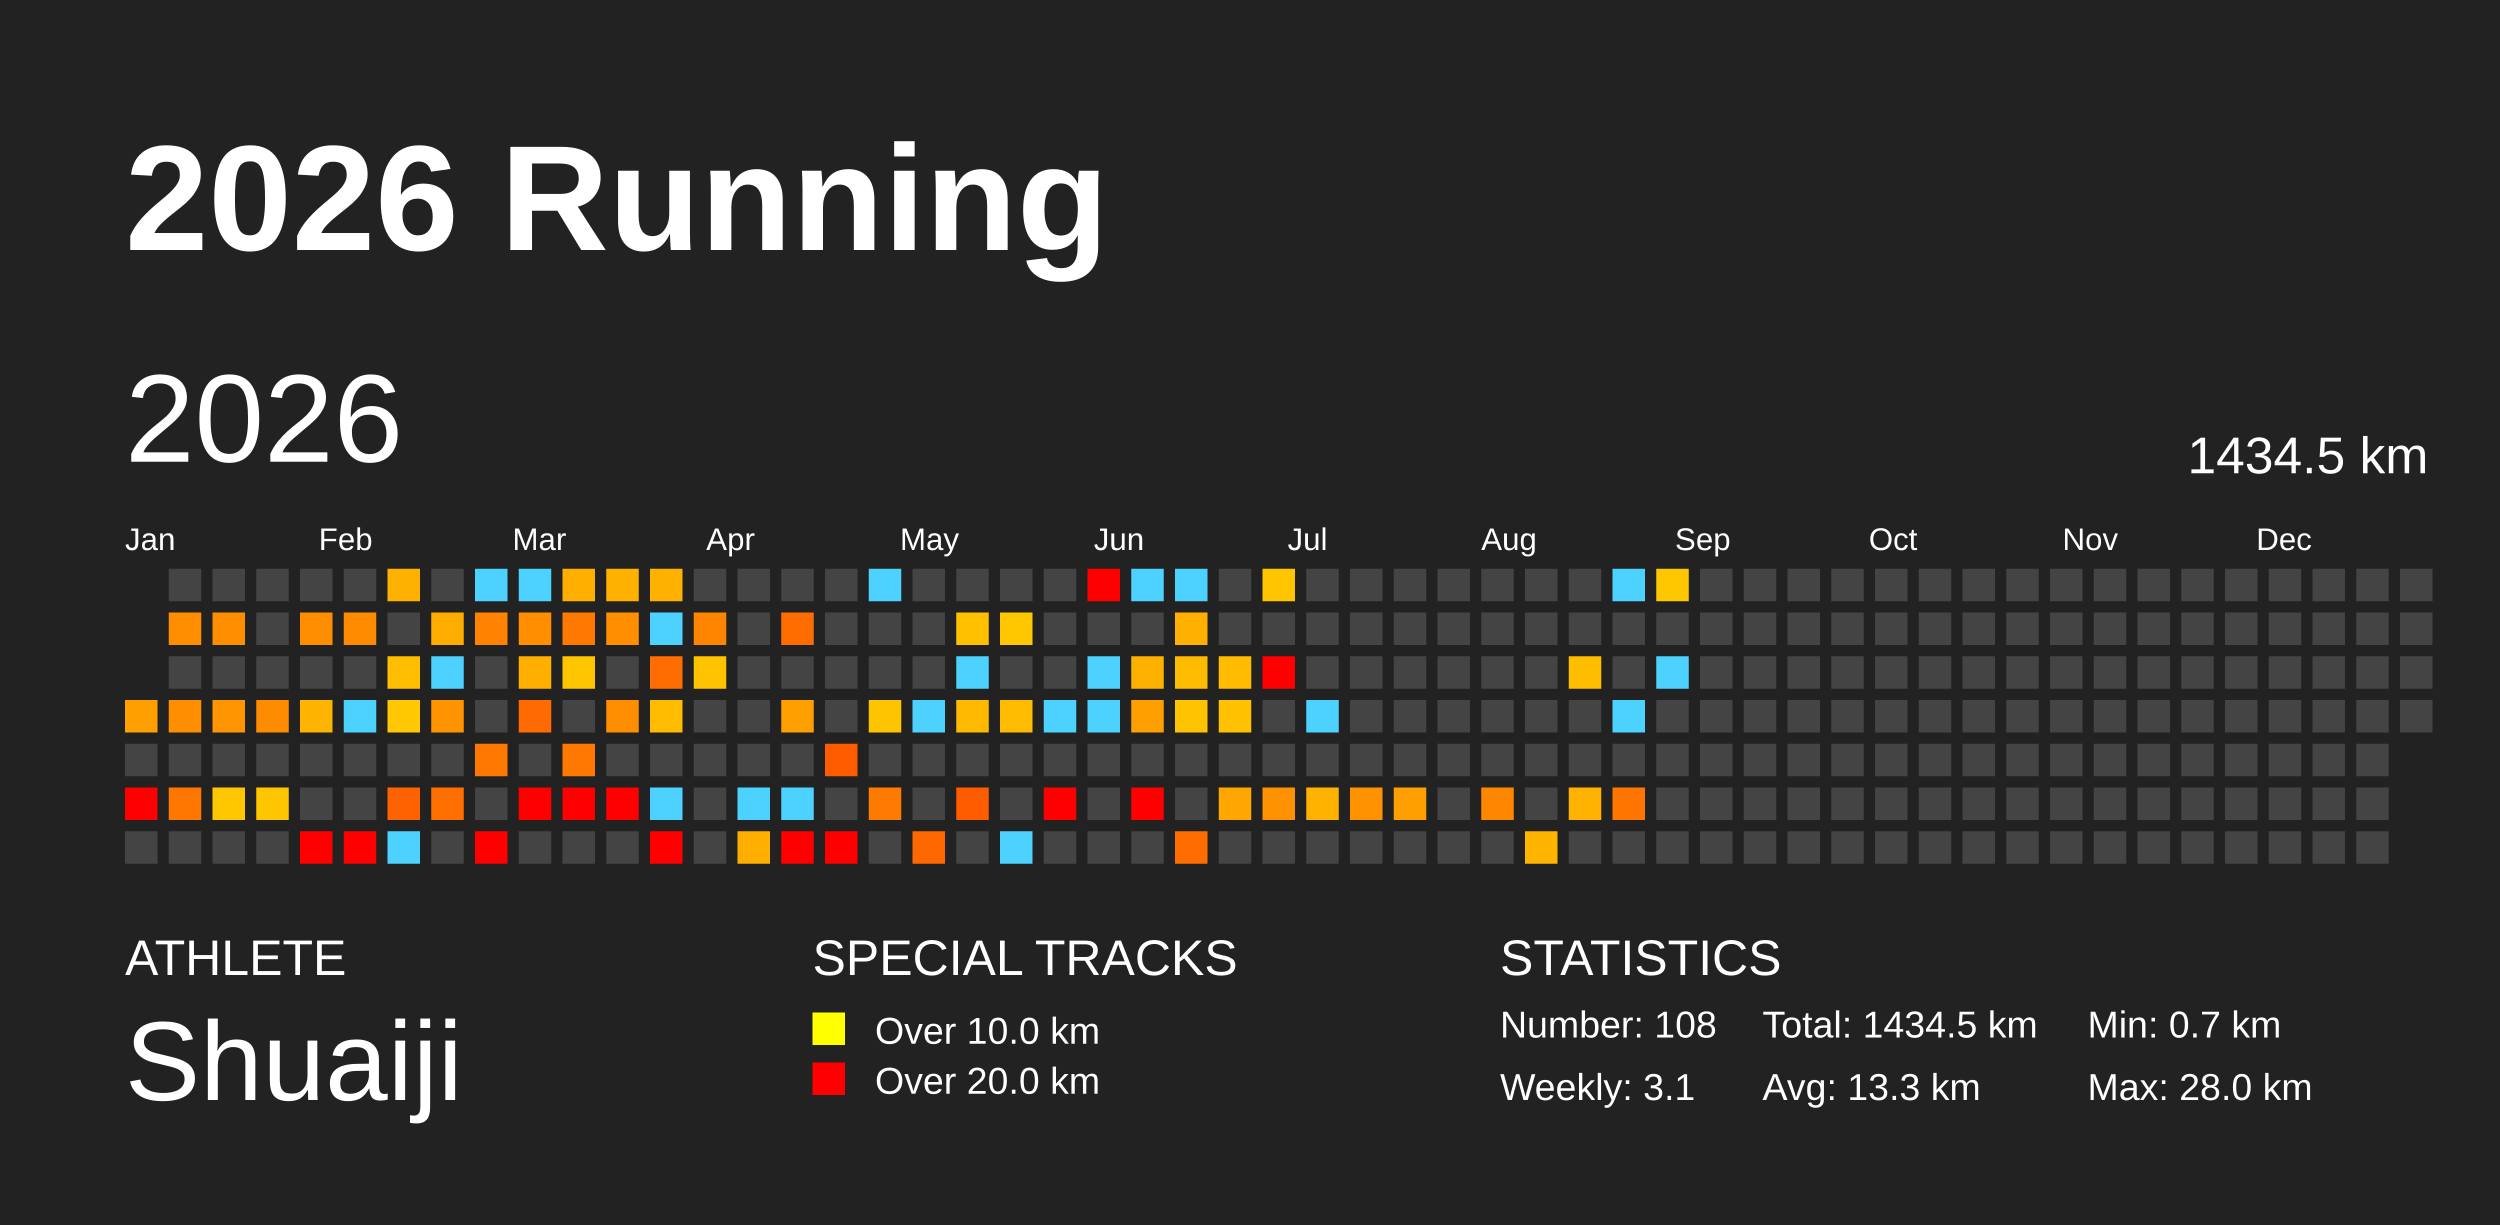
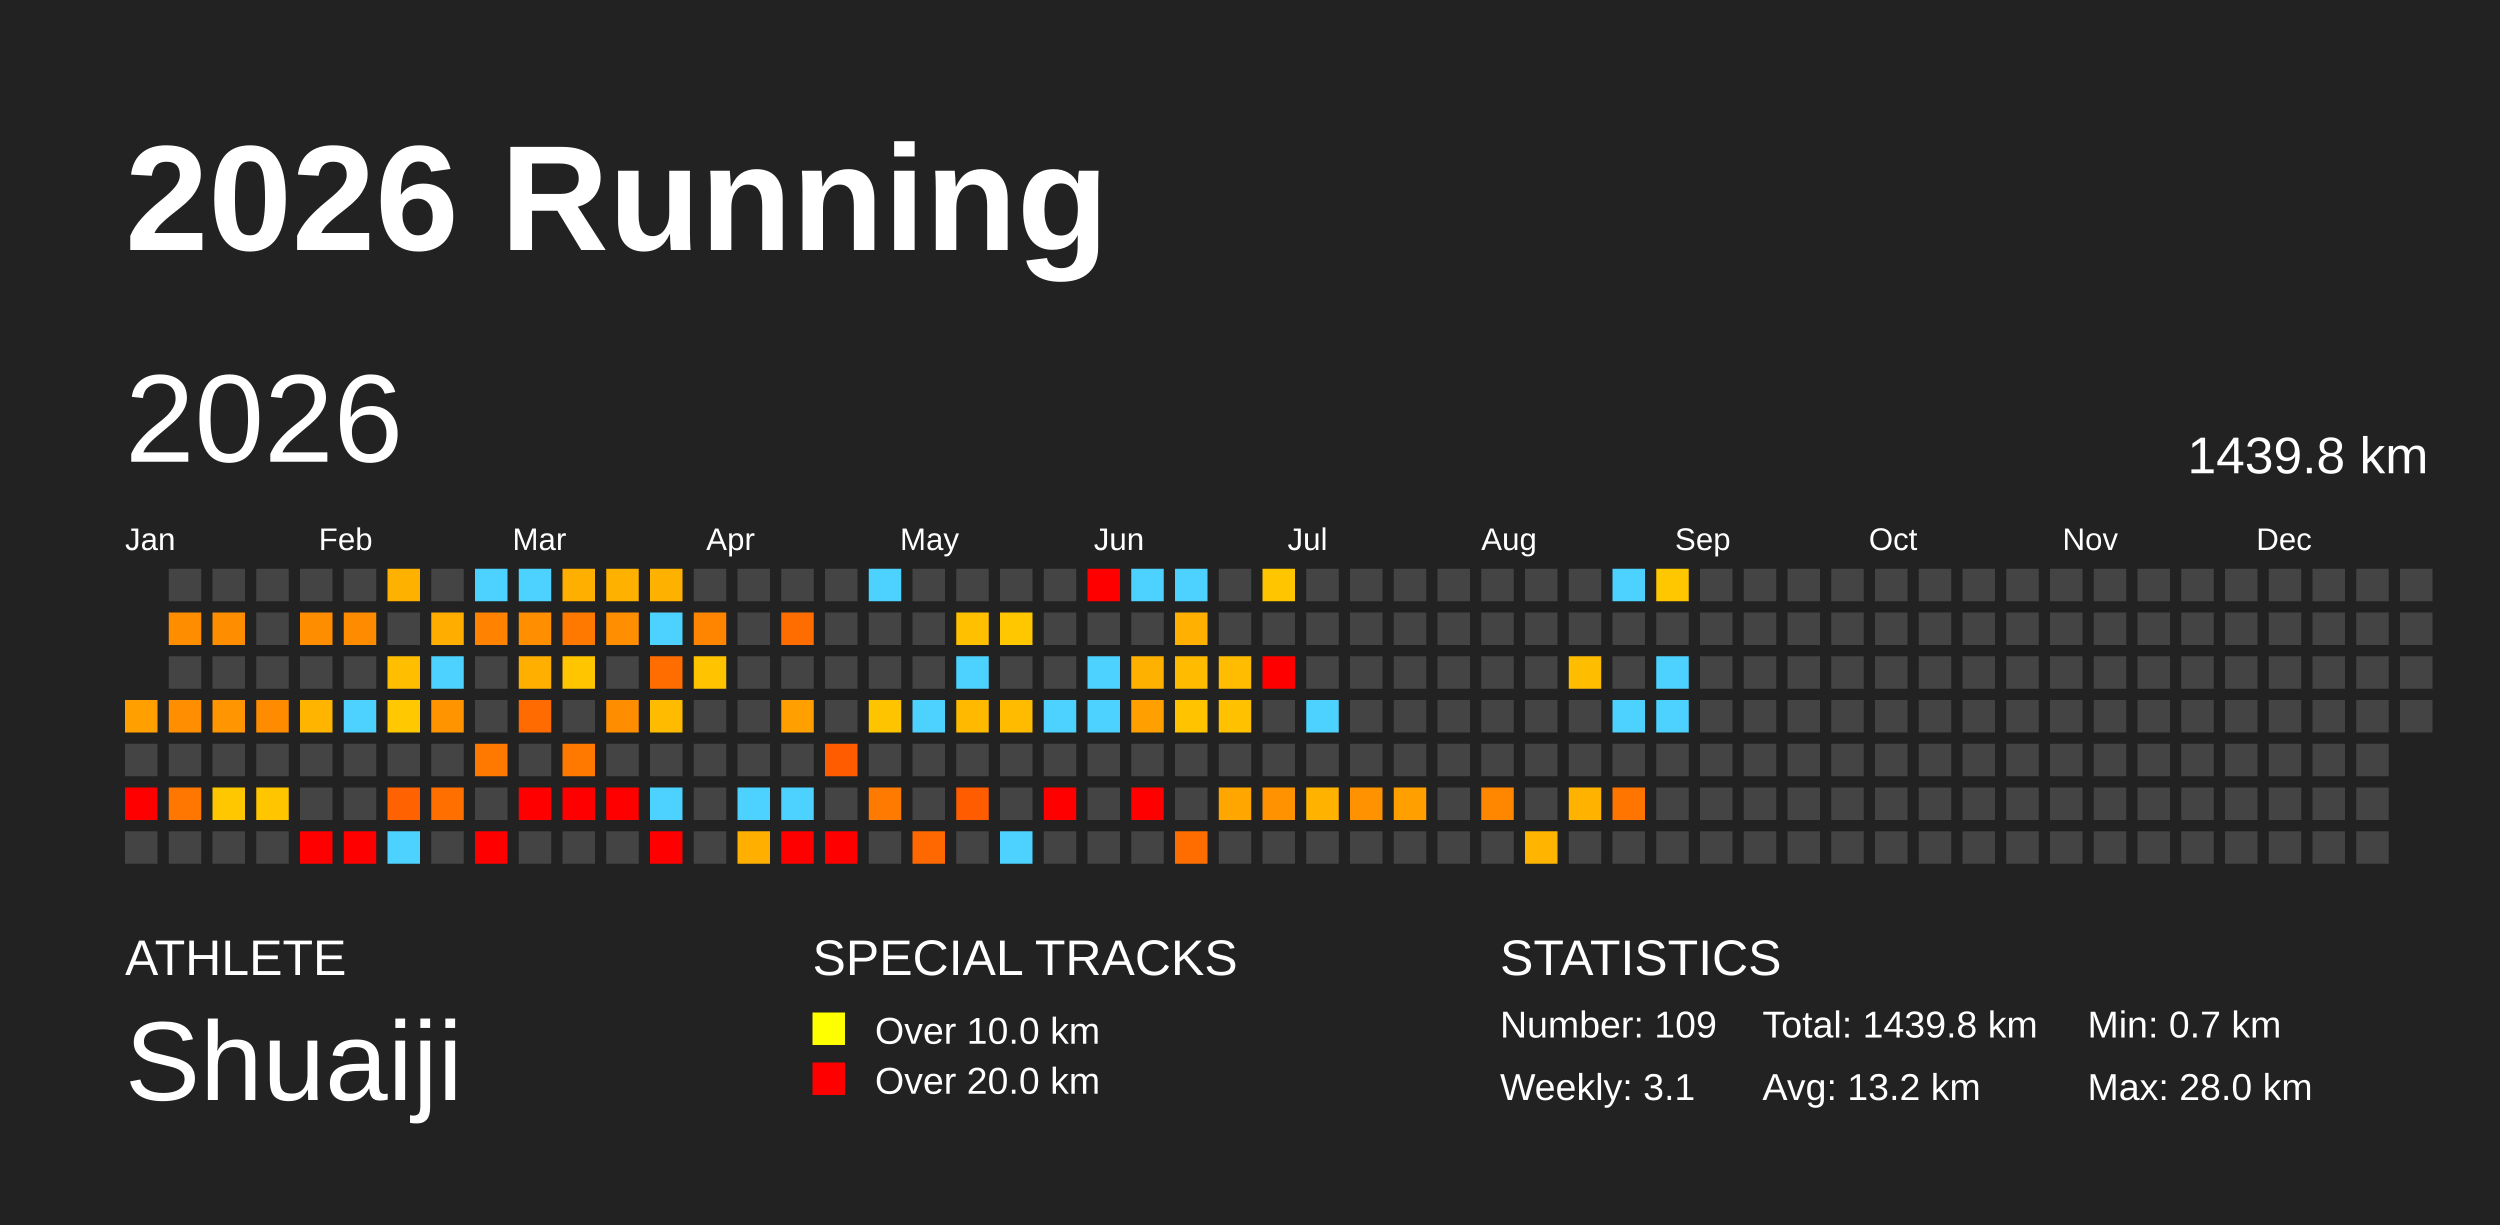
<svg xmlns="http://www.w3.org/2000/svg" baseProfile="full" height="98mm" version="1.1" viewBox="0,0,200,98" width="200mm">
  <defs />
  <rect fill="#222222" height="98" width="200" x="0" y="0" />
  <text fill="#FFFFFF" style="font-size:12px; font-family:Arial; font-weight:bold;" x="10" y="20">2026 Running</text>
  <text fill="#FFFFFF" style="font-size:4px; font-family:Arial" x="10" y="78">ATHLETE</text>
  <text fill="#FFFFFF" style="font-size:9px; font-family:Arial" x="10" y="88">Shuaiji</text>
  <text fill="#FFFFFF" style="font-size:4px; font-family:Arial" x="65" y="78">SPECIAL TRACKS</text>
  <rect fill="yellow" height="2.6" width="2.6" x="65" y="81" />
  <text fill="#FFFFFF" style="font-size:3px; font-family:Arial" x="70" y="83.5">Over 10.0 km</text>
  <rect fill="red" height="2.6" width="2.6" x="65" y="85" />
  <text fill="#FFFFFF" style="font-size:3px; font-family:Arial" x="70" y="87.5">Over 20.0 km</text>
  <text fill="#FFFFFF" style="font-size:4px; font-family:Arial" x="120" y="78">STATISTICS</text>
-   <text fill="#FFFFFF" style="font-size:3px; font-family:Arial" x="120" y="83">Number: 108</text>
+   <text fill="#FFFFFF" style="font-size:3px; font-family:Arial" x="120" y="83">Number: 109</text>
  <text fill="#FFFFFF" style="font-size:3px; font-family:Arial" x="120" y="88">Weekly: 3.1</text>
-   <text fill="#FFFFFF" style="font-size:3px; font-family:Arial" x="141" y="83">Total: 1434.5 km</text>
-   <text fill="#FFFFFF" style="font-size:3px; font-family:Arial" x="141" y="88">Avg: 13.3 km</text>
+   <text fill="#FFFFFF" style="font-size:3px; font-family:Arial" x="141" y="83">Total: 1439.8 km</text>
+   <text fill="#FFFFFF" style="font-size:3px; font-family:Arial" x="141" y="88">Avg: 13.2 km</text>
  <text fill="#FFFFFF" style="font-size:3px; font-family:Arial" x="167" y="83">Min: 0.7 km</text>
  <text fill="#FFFFFF" style="font-size:3px; font-family:Arial" x="167" y="88">Max: 28.0 km</text>
  <text dominant-baseline="hanging" fill="#FFFFFF" style="font-size:10.0px; font-family:Arial;" x="10" y="30">2026</text>
-   <text dominant-baseline="hanging" fill="#FFFFFF" style="font-size:4.125px; font-family:Arial;" x="175" y="35">1434.5 km</text>
+   <text dominant-baseline="hanging" fill="#FFFFFF" style="font-size:4.125px; font-family:Arial;" x="175" y="35">1439.8 km</text>
  <text fill="#FFFFFF" style="font-size:2.5px; font-family:Arial" x="10.0" y="44">Jan</text>
  <text fill="#FFFFFF" style="font-size:2.5px; font-family:Arial" x="25.5" y="44">Feb</text>
  <text fill="#FFFFFF" style="font-size:2.5px; font-family:Arial" x="41.0" y="44">Mar</text>
  <text fill="#FFFFFF" style="font-size:2.5px; font-family:Arial" x="56.5" y="44">Apr</text>
  <text fill="#FFFFFF" style="font-size:2.5px; font-family:Arial" x="72.0" y="44">May</text>
  <text fill="#FFFFFF" style="font-size:2.5px; font-family:Arial" x="87.5" y="44">Jun</text>
  <text fill="#FFFFFF" style="font-size:2.5px; font-family:Arial" x="103.0" y="44">Jul</text>
  <text fill="#FFFFFF" style="font-size:2.5px; font-family:Arial" x="118.5" y="44">Aug</text>
  <text fill="#FFFFFF" style="font-size:2.5px; font-family:Arial" x="134.0" y="44">Sep</text>
  <text fill="#FFFFFF" style="font-size:2.5px; font-family:Arial" x="149.5" y="44">Oct</text>
  <text fill="#FFFFFF" style="font-size:2.5px; font-family:Arial" x="165.0" y="44">Nov</text>
  <text fill="#FFFFFF" style="font-size:2.5px; font-family:Arial" x="180.5" y="44">Dec</text>
  <rect fill="#ffa000" height="2.6" width="2.6" x="10.0" y="56.0" />
  <rect fill="#444444" height="2.6" width="2.6" x="10.0" y="59.5" />
  <rect fill="red" height="2.6" width="2.6" x="10.0" y="63.0" />
  <rect fill="#444444" height="2.6" width="2.6" x="10.0" y="66.5" />
  <rect fill="#444444" height="2.6" width="2.6" x="13.5" y="45.5" />
  <rect fill="#ff8d00" height="2.6" width="2.6" x="13.5" y="49.0" />
  <rect fill="#444444" height="2.6" width="2.6" x="13.5" y="52.5" />
  <rect fill="#ff8e00" height="2.6" width="2.6" x="13.5" y="56.0" />
  <rect fill="#444444" height="2.6" width="2.6" x="13.5" y="59.5" />
  <rect fill="#ff7600" height="2.6" width="2.6" x="13.5" y="63.0" />
  <rect fill="#444444" height="2.6" width="2.6" x="13.5" y="66.5" />
  <rect fill="#444444" height="2.6" width="2.6" x="17.0" y="45.5" />
  <rect fill="#ff8d00" height="2.6" width="2.6" x="17.0" y="49.0" />
  <rect fill="#444444" height="2.6" width="2.6" x="17.0" y="52.5" />
  <rect fill="#ff9500" height="2.6" width="2.6" x="17.0" y="56.0" />
  <rect fill="#444444" height="2.6" width="2.6" x="17.0" y="59.5" />
  <rect fill="#ffc700" height="2.6" width="2.6" x="17.0" y="63.0" />
  <rect fill="#444444" height="2.6" width="2.6" x="17.0" y="66.5" />
  <rect fill="#444444" height="2.6" width="2.6" x="20.5" y="45.5" />
  <rect fill="#444444" height="2.6" width="2.6" x="20.5" y="49.0" />
  <rect fill="#444444" height="2.6" width="2.6" x="20.5" y="52.5" />
  <rect fill="#ff8c00" height="2.6" width="2.6" x="20.5" y="56.0" />
  <rect fill="#444444" height="2.6" width="2.6" x="20.5" y="59.5" />
  <rect fill="#ffc600" height="2.6" width="2.6" x="20.5" y="63.0" />
  <rect fill="#444444" height="2.6" width="2.6" x="20.5" y="66.5" />
  <rect fill="#444444" height="2.6" width="2.6" x="24.0" y="45.5" />
  <rect fill="#ff8d00" height="2.6" width="2.6" x="24.0" y="49.0" />
  <rect fill="#444444" height="2.6" width="2.6" x="24.0" y="52.5" />
  <rect fill="#ffb400" height="2.6" width="2.6" x="24.0" y="56.0" />
  <rect fill="#444444" height="2.6" width="2.6" x="24.0" y="59.5" />
  <rect fill="#444444" height="2.6" width="2.6" x="24.0" y="63.0" />
  <rect fill="red" height="2.6" width="2.6" x="24.0" y="66.5" />
  <rect fill="#444444" height="2.6" width="2.6" x="27.5" y="45.5" />
  <rect fill="#ff8c00" height="2.6" width="2.6" x="27.5" y="49.0" />
  <rect fill="#444444" height="2.6" width="2.6" x="27.5" y="52.5" />
  <rect fill="#4dd2ff" height="2.6" width="2.6" x="27.5" y="56.0" />
  <rect fill="#444444" height="2.6" width="2.6" x="27.5" y="59.5" />
  <rect fill="#444444" height="2.6" width="2.6" x="27.5" y="63.0" />
  <rect fill="red" height="2.6" width="2.6" x="27.5" y="66.5" />
  <rect fill="#ffb100" height="2.6" width="2.6" x="31.0" y="45.5" />
  <rect fill="#444444" height="2.6" width="2.6" x="31.0" y="49.0" />
  <rect fill="#ffbf00" height="2.6" width="2.6" x="31.0" y="52.5" />
  <rect fill="#ffc800" height="2.6" width="2.6" x="31.0" y="56.0" />
  <rect fill="#444444" height="2.6" width="2.6" x="31.0" y="59.5" />
  <rect fill="#ff6200" height="2.6" width="2.6" x="31.0" y="63.0" />
  <rect fill="#4dd2ff" height="2.6" width="2.6" x="31.0" y="66.5" />
  <rect fill="#444444" height="2.6" width="2.6" x="34.5" y="45.5" />
  <rect fill="#ffae00" height="2.6" width="2.6" x="34.5" y="49.0" />
  <rect fill="#4dd2ff" height="2.6" width="2.6" x="34.5" y="52.5" />
  <rect fill="#ff9400" height="2.6" width="2.6" x="34.5" y="56.0" />
  <rect fill="#444444" height="2.6" width="2.6" x="34.5" y="59.5" />
  <rect fill="#ff6f00" height="2.6" width="2.6" x="34.5" y="63.0" />
  <rect fill="#444444" height="2.6" width="2.6" x="34.5" y="66.5" />
  <rect fill="#4dd2ff" height="2.6" width="2.6" x="38.0" y="45.5" />
  <rect fill="#ff8200" height="2.6" width="2.6" x="38.0" y="49.0" />
  <rect fill="#444444" height="2.6" width="2.6" x="38.0" y="52.5" />
  <rect fill="#444444" height="2.6" width="2.6" x="38.0" y="56.0" />
  <rect fill="#ff7800" height="2.6" width="2.6" x="38.0" y="59.5" />
  <rect fill="#444444" height="2.6" width="2.6" x="38.0" y="63.0" />
  <rect fill="red" height="2.6" width="2.6" x="38.0" y="66.5" />
  <rect fill="#4dd2ff" height="2.6" width="2.6" x="41.5" y="45.5" />
  <rect fill="#ff8e00" height="2.6" width="2.6" x="41.5" y="49.0" />
  <rect fill="#ffaf00" height="2.6" width="2.6" x="41.5" y="52.5" />
  <rect fill="#ff6b00" height="2.6" width="2.6" x="41.5" y="56.0" />
  <rect fill="#444444" height="2.6" width="2.6" x="41.5" y="59.5" />
  <rect fill="red" height="2.6" width="2.6" x="41.5" y="63.0" />
  <rect fill="#444444" height="2.6" width="2.6" x="41.5" y="66.5" />
  <rect fill="#ffaf00" height="2.6" width="2.6" x="45.0" y="45.5" />
  <rect fill="#ff7900" height="2.6" width="2.6" x="45.0" y="49.0" />
  <rect fill="#ffc600" height="2.6" width="2.6" x="45.0" y="52.5" />
  <rect fill="#444444" height="2.6" width="2.6" x="45.0" y="56.0" />
  <rect fill="#ff7900" height="2.6" width="2.6" x="45.0" y="59.5" />
  <rect fill="red" height="2.6" width="2.6" x="45.0" y="63.0" />
  <rect fill="#444444" height="2.6" width="2.6" x="45.0" y="66.5" />
  <rect fill="#ffb100" height="2.6" width="2.6" x="48.5" y="45.5" />
  <rect fill="#ff8f00" height="2.6" width="2.6" x="48.5" y="49.0" />
  <rect fill="#444444" height="2.6" width="2.6" x="48.5" y="52.5" />
  <rect fill="#ff8d00" height="2.6" width="2.6" x="48.5" y="56.0" />
  <rect fill="#444444" height="2.6" width="2.6" x="48.5" y="59.5" />
  <rect fill="red" height="2.6" width="2.6" x="48.5" y="63.0" />
  <rect fill="#444444" height="2.6" width="2.6" x="48.5" y="66.5" />
  <rect fill="#ffb100" height="2.6" width="2.6" x="52.0" y="45.5" />
  <rect fill="#4dd2ff" height="2.6" width="2.6" x="52.0" y="49.0" />
  <rect fill="#ff6c00" height="2.6" width="2.6" x="52.0" y="52.5" />
  <rect fill="#ffbb00" height="2.6" width="2.6" x="52.0" y="56.0" />
  <rect fill="#444444" height="2.6" width="2.6" x="52.0" y="59.5" />
  <rect fill="#4dd2ff" height="2.6" width="2.6" x="52.0" y="63.0" />
  <rect fill="red" height="2.6" width="2.6" x="52.0" y="66.5" />
  <rect fill="#444444" height="2.6" width="2.6" x="55.5" y="45.5" />
  <rect fill="#ff8400" height="2.6" width="2.6" x="55.5" y="49.0" />
  <rect fill="#ffc300" height="2.6" width="2.6" x="55.5" y="52.5" />
  <rect fill="#444444" height="2.6" width="2.6" x="55.5" y="56.0" />
  <rect fill="#444444" height="2.6" width="2.6" x="55.5" y="59.5" />
  <rect fill="#444444" height="2.6" width="2.6" x="55.5" y="63.0" />
  <rect fill="#444444" height="2.6" width="2.6" x="55.5" y="66.5" />
  <rect fill="#444444" height="2.6" width="2.6" x="59.0" y="45.5" />
  <rect fill="#444444" height="2.6" width="2.6" x="59.0" y="49.0" />
  <rect fill="#444444" height="2.6" width="2.6" x="59.0" y="52.5" />
  <rect fill="#444444" height="2.6" width="2.6" x="59.0" y="56.0" />
  <rect fill="#444444" height="2.6" width="2.6" x="59.0" y="59.5" />
  <rect fill="#4dd2ff" height="2.6" width="2.6" x="59.0" y="63.0" />
  <rect fill="#ffaf00" height="2.6" width="2.6" x="59.0" y="66.5" />
  <rect fill="#444444" height="2.6" width="2.6" x="62.5" y="45.5" />
  <rect fill="#ff6d00" height="2.6" width="2.6" x="62.5" y="49.0" />
  <rect fill="#444444" height="2.6" width="2.6" x="62.5" y="52.5" />
  <rect fill="#ff9f00" height="2.6" width="2.6" x="62.5" y="56.0" />
  <rect fill="#444444" height="2.6" width="2.6" x="62.5" y="59.5" />
  <rect fill="#4dd2ff" height="2.6" width="2.6" x="62.5" y="63.0" />
  <rect fill="red" height="2.6" width="2.6" x="62.5" y="66.5" />
  <rect fill="#444444" height="2.6" width="2.6" x="66.0" y="45.5" />
  <rect fill="#444444" height="2.6" width="2.6" x="66.0" y="49.0" />
  <rect fill="#444444" height="2.6" width="2.6" x="66.0" y="52.5" />
  <rect fill="#444444" height="2.6" width="2.6" x="66.0" y="56.0" />
  <rect fill="#ff5c00" height="2.6" width="2.6" x="66.0" y="59.5" />
  <rect fill="#444444" height="2.6" width="2.6" x="66.0" y="63.0" />
  <rect fill="red" height="2.6" width="2.6" x="66.0" y="66.5" />
  <rect fill="#4dd2ff" height="2.6" width="2.6" x="69.5" y="45.5" />
  <rect fill="#444444" height="2.6" width="2.6" x="69.5" y="49.0" />
  <rect fill="#444444" height="2.6" width="2.6" x="69.5" y="52.5" />
  <rect fill="#ffc400" height="2.6" width="2.6" x="69.5" y="56.0" />
  <rect fill="#444444" height="2.6" width="2.6" x="69.5" y="59.5" />
  <rect fill="#ff7a00" height="2.6" width="2.6" x="69.5" y="63.0" />
  <rect fill="#444444" height="2.6" width="2.6" x="69.5" y="66.5" />
  <rect fill="#444444" height="2.6" width="2.6" x="73.0" y="45.5" />
  <rect fill="#444444" height="2.6" width="2.6" x="73.0" y="49.0" />
  <rect fill="#444444" height="2.6" width="2.6" x="73.0" y="52.5" />
  <rect fill="#4dd2ff" height="2.6" width="2.6" x="73.0" y="56.0" />
  <rect fill="#444444" height="2.6" width="2.6" x="73.0" y="59.5" />
  <rect fill="#444444" height="2.6" width="2.6" x="73.0" y="63.0" />
  <rect fill="#ff6800" height="2.6" width="2.6" x="73.0" y="66.5" />
  <rect fill="#444444" height="2.6" width="2.6" x="76.5" y="45.5" />
  <rect fill="#ffc000" height="2.6" width="2.6" x="76.5" y="49.0" />
  <rect fill="#4dd2ff" height="2.6" width="2.6" x="76.5" y="52.5" />
  <rect fill="#ffba00" height="2.6" width="2.6" x="76.5" y="56.0" />
  <rect fill="#444444" height="2.6" width="2.6" x="76.5" y="59.5" />
  <rect fill="#ff5c00" height="2.6" width="2.6" x="76.5" y="63.0" />
  <rect fill="#444444" height="2.6" width="2.6" x="76.5" y="66.5" />
  <rect fill="#444444" height="2.6" width="2.6" x="80.0" y="45.5" />
  <rect fill="#ffc700" height="2.6" width="2.6" x="80.0" y="49.0" />
  <rect fill="#444444" height="2.6" width="2.6" x="80.0" y="52.5" />
  <rect fill="#ffbb00" height="2.6" width="2.6" x="80.0" y="56.0" />
  <rect fill="#444444" height="2.6" width="2.6" x="80.0" y="59.5" />
  <rect fill="#444444" height="2.6" width="2.6" x="80.0" y="63.0" />
  <rect fill="#4dd2ff" height="2.6" width="2.6" x="80.0" y="66.5" />
  <rect fill="#444444" height="2.6" width="2.6" x="83.5" y="45.5" />
  <rect fill="#444444" height="2.6" width="2.6" x="83.5" y="49.0" />
  <rect fill="#444444" height="2.6" width="2.6" x="83.5" y="52.5" />
  <rect fill="#4dd2ff" height="2.6" width="2.6" x="83.5" y="56.0" />
  <rect fill="#444444" height="2.6" width="2.6" x="83.5" y="59.5" />
  <rect fill="red" height="2.6" width="2.6" x="83.5" y="63.0" />
  <rect fill="#444444" height="2.6" width="2.6" x="83.5" y="66.5" />
  <rect fill="red" height="2.6" width="2.6" x="87.0" y="45.5" />
  <rect fill="#444444" height="2.6" width="2.6" x="87.0" y="49.0" />
  <rect fill="#4dd2ff" height="2.6" width="2.6" x="87.0" y="52.5" />
  <rect fill="#4dd2ff" height="2.6" width="2.6" x="87.0" y="56.0" />
  <rect fill="#444444" height="2.6" width="2.6" x="87.0" y="59.5" />
  <rect fill="#444444" height="2.6" width="2.6" x="87.0" y="63.0" />
  <rect fill="#444444" height="2.6" width="2.6" x="87.0" y="66.5" />
  <rect fill="#4dd2ff" height="2.6" width="2.6" x="90.5" y="45.5" />
  <rect fill="#444444" height="2.6" width="2.6" x="90.5" y="49.0" />
  <rect fill="#ffb100" height="2.6" width="2.6" x="90.5" y="52.5" />
  <rect fill="#ff9f00" height="2.6" width="2.6" x="90.5" y="56.0" />
  <rect fill="#444444" height="2.6" width="2.6" x="90.5" y="59.5" />
  <rect fill="red" height="2.6" width="2.6" x="90.5" y="63.0" />
  <rect fill="#444444" height="2.6" width="2.6" x="90.5" y="66.5" />
  <rect fill="#4dd2ff" height="2.6" width="2.6" x="94.0" y="45.5" />
  <rect fill="#ffb000" height="2.6" width="2.6" x="94.0" y="49.0" />
  <rect fill="#ffbb00" height="2.6" width="2.6" x="94.0" y="52.5" />
  <rect fill="#ffc300" height="2.6" width="2.6" x="94.0" y="56.0" />
  <rect fill="#444444" height="2.6" width="2.6" x="94.0" y="59.5" />
  <rect fill="#444444" height="2.6" width="2.6" x="94.0" y="63.0" />
  <rect fill="#ff6d00" height="2.6" width="2.6" x="94.0" y="66.5" />
  <rect fill="#444444" height="2.6" width="2.6" x="97.5" y="45.5" />
  <rect fill="#444444" height="2.6" width="2.6" x="97.5" y="49.0" />
  <rect fill="#ffbc00" height="2.6" width="2.6" x="97.5" y="52.5" />
  <rect fill="#ffc100" height="2.6" width="2.6" x="97.5" y="56.0" />
  <rect fill="#444444" height="2.6" width="2.6" x="97.5" y="59.5" />
  <rect fill="#ffa600" height="2.6" width="2.6" x="97.5" y="63.0" />
  <rect fill="#444444" height="2.6" width="2.6" x="97.5" y="66.5" />
  <rect fill="#ffc600" height="2.6" width="2.6" x="101.0" y="45.5" />
  <rect fill="#444444" height="2.6" width="2.6" x="101.0" y="49.0" />
  <rect fill="red" height="2.6" width="2.6" x="101.0" y="52.5" />
  <rect fill="#444444" height="2.6" width="2.6" x="101.0" y="56.0" />
  <rect fill="#444444" height="2.6" width="2.6" x="101.0" y="59.5" />
  <rect fill="#ff9200" height="2.6" width="2.6" x="101.0" y="63.0" />
  <rect fill="#444444" height="2.6" width="2.6" x="101.0" y="66.5" />
  <rect fill="#444444" height="2.6" width="2.6" x="104.5" y="45.5" />
  <rect fill="#444444" height="2.6" width="2.6" x="104.5" y="49.0" />
  <rect fill="#444444" height="2.6" width="2.6" x="104.5" y="52.5" />
  <rect fill="#4dd2ff" height="2.6" width="2.6" x="104.5" y="56.0" />
  <rect fill="#444444" height="2.6" width="2.6" x="104.5" y="59.5" />
  <rect fill="#ffb200" height="2.6" width="2.6" x="104.5" y="63.0" />
  <rect fill="#444444" height="2.6" width="2.6" x="104.5" y="66.5" />
  <rect fill="#444444" height="2.6" width="2.6" x="108.0" y="45.5" />
  <rect fill="#444444" height="2.6" width="2.6" x="108.0" y="49.0" />
  <rect fill="#444444" height="2.6" width="2.6" x="108.0" y="52.5" />
  <rect fill="#444444" height="2.6" width="2.6" x="108.0" y="56.0" />
  <rect fill="#444444" height="2.6" width="2.6" x="108.0" y="59.5" />
  <rect fill="#ff9200" height="2.6" width="2.6" x="108.0" y="63.0" />
  <rect fill="#444444" height="2.6" width="2.6" x="108.0" y="66.5" />
  <rect fill="#444444" height="2.6" width="2.6" x="111.5" y="45.5" />
  <rect fill="#444444" height="2.6" width="2.6" x="111.5" y="49.0" />
  <rect fill="#444444" height="2.6" width="2.6" x="111.5" y="52.5" />
  <rect fill="#444444" height="2.6" width="2.6" x="111.5" y="56.0" />
  <rect fill="#444444" height="2.6" width="2.6" x="111.5" y="59.5" />
  <rect fill="#ff9f00" height="2.6" width="2.6" x="111.5" y="63.0" />
  <rect fill="#444444" height="2.6" width="2.6" x="111.5" y="66.5" />
  <rect fill="#444444" height="2.6" width="2.6" x="115.0" y="45.5" />
  <rect fill="#444444" height="2.6" width="2.6" x="115.0" y="49.0" />
  <rect fill="#444444" height="2.6" width="2.6" x="115.0" y="52.5" />
  <rect fill="#444444" height="2.6" width="2.6" x="115.0" y="56.0" />
  <rect fill="#444444" height="2.6" width="2.6" x="115.0" y="59.5" />
  <rect fill="#444444" height="2.6" width="2.6" x="115.0" y="63.0" />
  <rect fill="#444444" height="2.6" width="2.6" x="115.0" y="66.5" />
  <rect fill="#444444" height="2.6" width="2.6" x="118.5" y="45.5" />
  <rect fill="#444444" height="2.6" width="2.6" x="118.5" y="49.0" />
  <rect fill="#444444" height="2.6" width="2.6" x="118.5" y="52.5" />
  <rect fill="#444444" height="2.6" width="2.6" x="118.5" y="56.0" />
  <rect fill="#444444" height="2.6" width="2.6" x="118.5" y="59.5" />
  <rect fill="#ff8700" height="2.6" width="2.6" x="118.5" y="63.0" />
  <rect fill="#444444" height="2.6" width="2.6" x="118.5" y="66.5" />
  <rect fill="#444444" height="2.6" width="2.6" x="122.0" y="45.5" />
  <rect fill="#444444" height="2.6" width="2.6" x="122.0" y="49.0" />
  <rect fill="#444444" height="2.6" width="2.6" x="122.0" y="52.5" />
  <rect fill="#444444" height="2.6" width="2.6" x="122.0" y="56.0" />
  <rect fill="#444444" height="2.6" width="2.6" x="122.0" y="59.5" />
  <rect fill="#444444" height="2.6" width="2.6" x="122.0" y="63.0" />
  <rect fill="#ffb400" height="2.6" width="2.6" x="122.0" y="66.5" />
  <rect fill="#444444" height="2.6" width="2.6" x="125.5" y="45.5" />
  <rect fill="#444444" height="2.6" width="2.6" x="125.5" y="49.0" />
  <rect fill="#ffbd00" height="2.6" width="2.6" x="125.5" y="52.5" />
  <rect fill="#444444" height="2.6" width="2.6" x="125.5" y="56.0" />
  <rect fill="#444444" height="2.6" width="2.6" x="125.5" y="59.5" />
  <rect fill="#ffb200" height="2.6" width="2.6" x="125.5" y="63.0" />
  <rect fill="#444444" height="2.6" width="2.6" x="125.5" y="66.5" />
  <rect fill="#4dd2ff" height="2.6" width="2.6" x="129.0" y="45.5" />
  <rect fill="#444444" height="2.6" width="2.6" x="129.0" y="49.0" />
  <rect fill="#444444" height="2.6" width="2.6" x="129.0" y="52.5" />
  <rect fill="#4dd2ff" height="2.6" width="2.6" x="129.0" y="56.0" />
  <rect fill="#444444" height="2.6" width="2.6" x="129.0" y="59.5" />
  <rect fill="#ff7500" height="2.6" width="2.6" x="129.0" y="63.0" />
  <rect fill="#444444" height="2.6" width="2.6" x="129.0" y="66.5" />
  <rect fill="#ffc700" height="2.6" width="2.6" x="132.5" y="45.5" />
  <rect fill="#444444" height="2.6" width="2.6" x="132.5" y="49.0" />
  <rect fill="#4dd2ff" height="2.6" width="2.6" x="132.5" y="52.5" />
-   <rect fill="#444444" height="2.6" width="2.6" x="132.5" y="56.0" />
+   <rect fill="#4dd2ff" height="2.6" width="2.6" x="132.5" y="56.0" />
  <rect fill="#444444" height="2.6" width="2.6" x="132.5" y="59.5" />
  <rect fill="#444444" height="2.6" width="2.6" x="132.5" y="63.0" />
  <rect fill="#444444" height="2.6" width="2.6" x="132.5" y="66.5" />
  <rect fill="#444444" height="2.6" width="2.6" x="136.0" y="45.5" />
  <rect fill="#444444" height="2.6" width="2.6" x="136.0" y="49.0" />
  <rect fill="#444444" height="2.6" width="2.6" x="136.0" y="52.5" />
  <rect fill="#444444" height="2.6" width="2.6" x="136.0" y="56.0" />
  <rect fill="#444444" height="2.6" width="2.6" x="136.0" y="59.5" />
  <rect fill="#444444" height="2.6" width="2.6" x="136.0" y="63.0" />
  <rect fill="#444444" height="2.6" width="2.6" x="136.0" y="66.5" />
  <rect fill="#444444" height="2.6" width="2.6" x="139.5" y="45.5" />
  <rect fill="#444444" height="2.6" width="2.6" x="139.5" y="49.0" />
  <rect fill="#444444" height="2.6" width="2.6" x="139.5" y="52.5" />
  <rect fill="#444444" height="2.6" width="2.6" x="139.5" y="56.0" />
  <rect fill="#444444" height="2.6" width="2.6" x="139.5" y="59.5" />
  <rect fill="#444444" height="2.6" width="2.6" x="139.5" y="63.0" />
  <rect fill="#444444" height="2.6" width="2.6" x="139.5" y="66.5" />
  <rect fill="#444444" height="2.6" width="2.6" x="143.0" y="45.5" />
  <rect fill="#444444" height="2.6" width="2.6" x="143.0" y="49.0" />
  <rect fill="#444444" height="2.6" width="2.6" x="143.0" y="52.5" />
  <rect fill="#444444" height="2.6" width="2.6" x="143.0" y="56.0" />
  <rect fill="#444444" height="2.6" width="2.6" x="143.0" y="59.5" />
  <rect fill="#444444" height="2.6" width="2.6" x="143.0" y="63.0" />
  <rect fill="#444444" height="2.6" width="2.6" x="143.0" y="66.5" />
  <rect fill="#444444" height="2.6" width="2.6" x="146.5" y="45.5" />
  <rect fill="#444444" height="2.6" width="2.6" x="146.5" y="49.0" />
  <rect fill="#444444" height="2.6" width="2.6" x="146.5" y="52.5" />
  <rect fill="#444444" height="2.6" width="2.6" x="146.5" y="56.0" />
  <rect fill="#444444" height="2.6" width="2.6" x="146.5" y="59.5" />
  <rect fill="#444444" height="2.6" width="2.6" x="146.5" y="63.0" />
  <rect fill="#444444" height="2.6" width="2.6" x="146.5" y="66.5" />
  <rect fill="#444444" height="2.6" width="2.6" x="150.0" y="45.5" />
  <rect fill="#444444" height="2.6" width="2.6" x="150.0" y="49.0" />
  <rect fill="#444444" height="2.6" width="2.6" x="150.0" y="52.5" />
  <rect fill="#444444" height="2.6" width="2.6" x="150.0" y="56.0" />
  <rect fill="#444444" height="2.6" width="2.6" x="150.0" y="59.5" />
  <rect fill="#444444" height="2.6" width="2.6" x="150.0" y="63.0" />
  <rect fill="#444444" height="2.6" width="2.6" x="150.0" y="66.5" />
  <rect fill="#444444" height="2.6" width="2.6" x="153.5" y="45.5" />
  <rect fill="#444444" height="2.6" width="2.6" x="153.5" y="49.0" />
  <rect fill="#444444" height="2.6" width="2.6" x="153.5" y="52.5" />
  <rect fill="#444444" height="2.6" width="2.6" x="153.5" y="56.0" />
  <rect fill="#444444" height="2.6" width="2.6" x="153.5" y="59.5" />
  <rect fill="#444444" height="2.6" width="2.6" x="153.5" y="63.0" />
  <rect fill="#444444" height="2.6" width="2.6" x="153.5" y="66.5" />
  <rect fill="#444444" height="2.6" width="2.6" x="157.0" y="45.5" />
  <rect fill="#444444" height="2.6" width="2.6" x="157.0" y="49.0" />
  <rect fill="#444444" height="2.6" width="2.6" x="157.0" y="52.5" />
  <rect fill="#444444" height="2.6" width="2.6" x="157.0" y="56.0" />
  <rect fill="#444444" height="2.6" width="2.6" x="157.0" y="59.5" />
  <rect fill="#444444" height="2.6" width="2.6" x="157.0" y="63.0" />
  <rect fill="#444444" height="2.6" width="2.6" x="157.0" y="66.5" />
  <rect fill="#444444" height="2.6" width="2.6" x="160.5" y="45.5" />
  <rect fill="#444444" height="2.6" width="2.6" x="160.5" y="49.0" />
  <rect fill="#444444" height="2.6" width="2.6" x="160.5" y="52.5" />
  <rect fill="#444444" height="2.6" width="2.6" x="160.5" y="56.0" />
  <rect fill="#444444" height="2.6" width="2.6" x="160.5" y="59.5" />
  <rect fill="#444444" height="2.6" width="2.6" x="160.5" y="63.0" />
  <rect fill="#444444" height="2.6" width="2.6" x="160.5" y="66.5" />
  <rect fill="#444444" height="2.6" width="2.6" x="164.0" y="45.5" />
  <rect fill="#444444" height="2.6" width="2.6" x="164.0" y="49.0" />
  <rect fill="#444444" height="2.6" width="2.6" x="164.0" y="52.5" />
  <rect fill="#444444" height="2.6" width="2.6" x="164.0" y="56.0" />
  <rect fill="#444444" height="2.6" width="2.6" x="164.0" y="59.5" />
  <rect fill="#444444" height="2.6" width="2.6" x="164.0" y="63.0" />
  <rect fill="#444444" height="2.6" width="2.6" x="164.0" y="66.5" />
  <rect fill="#444444" height="2.6" width="2.6" x="167.5" y="45.5" />
  <rect fill="#444444" height="2.6" width="2.6" x="167.5" y="49.0" />
  <rect fill="#444444" height="2.6" width="2.6" x="167.5" y="52.5" />
  <rect fill="#444444" height="2.6" width="2.6" x="167.5" y="56.0" />
  <rect fill="#444444" height="2.6" width="2.6" x="167.5" y="59.5" />
  <rect fill="#444444" height="2.6" width="2.6" x="167.5" y="63.0" />
  <rect fill="#444444" height="2.6" width="2.6" x="167.5" y="66.5" />
  <rect fill="#444444" height="2.6" width="2.6" x="171.0" y="45.5" />
  <rect fill="#444444" height="2.6" width="2.6" x="171.0" y="49.0" />
  <rect fill="#444444" height="2.6" width="2.6" x="171.0" y="52.5" />
  <rect fill="#444444" height="2.6" width="2.6" x="171.0" y="56.0" />
  <rect fill="#444444" height="2.6" width="2.6" x="171.0" y="59.5" />
  <rect fill="#444444" height="2.6" width="2.6" x="171.0" y="63.0" />
  <rect fill="#444444" height="2.6" width="2.6" x="171.0" y="66.5" />
  <rect fill="#444444" height="2.6" width="2.6" x="174.5" y="45.5" />
  <rect fill="#444444" height="2.6" width="2.6" x="174.5" y="49.0" />
  <rect fill="#444444" height="2.6" width="2.6" x="174.5" y="52.5" />
  <rect fill="#444444" height="2.6" width="2.6" x="174.5" y="56.0" />
  <rect fill="#444444" height="2.6" width="2.6" x="174.5" y="59.5" />
  <rect fill="#444444" height="2.6" width="2.6" x="174.5" y="63.0" />
  <rect fill="#444444" height="2.6" width="2.6" x="174.5" y="66.5" />
  <rect fill="#444444" height="2.6" width="2.6" x="178.0" y="45.5" />
  <rect fill="#444444" height="2.6" width="2.6" x="178.0" y="49.0" />
  <rect fill="#444444" height="2.6" width="2.6" x="178.0" y="52.5" />
  <rect fill="#444444" height="2.6" width="2.6" x="178.0" y="56.0" />
  <rect fill="#444444" height="2.6" width="2.6" x="178.0" y="59.5" />
  <rect fill="#444444" height="2.6" width="2.6" x="178.0" y="63.0" />
  <rect fill="#444444" height="2.6" width="2.6" x="178.0" y="66.5" />
  <rect fill="#444444" height="2.6" width="2.6" x="181.5" y="45.5" />
  <rect fill="#444444" height="2.6" width="2.6" x="181.5" y="49.0" />
  <rect fill="#444444" height="2.6" width="2.6" x="181.5" y="52.5" />
  <rect fill="#444444" height="2.6" width="2.6" x="181.5" y="56.0" />
  <rect fill="#444444" height="2.6" width="2.6" x="181.5" y="59.5" />
  <rect fill="#444444" height="2.6" width="2.6" x="181.5" y="63.0" />
  <rect fill="#444444" height="2.6" width="2.6" x="181.5" y="66.5" />
  <rect fill="#444444" height="2.6" width="2.6" x="185.0" y="45.5" />
  <rect fill="#444444" height="2.6" width="2.6" x="185.0" y="49.0" />
  <rect fill="#444444" height="2.6" width="2.6" x="185.0" y="52.5" />
  <rect fill="#444444" height="2.6" width="2.6" x="185.0" y="56.0" />
  <rect fill="#444444" height="2.6" width="2.6" x="185.0" y="59.5" />
  <rect fill="#444444" height="2.6" width="2.6" x="185.0" y="63.0" />
  <rect fill="#444444" height="2.6" width="2.6" x="185.0" y="66.5" />
  <rect fill="#444444" height="2.6" width="2.6" x="188.5" y="45.5" />
  <rect fill="#444444" height="2.6" width="2.6" x="188.5" y="49.0" />
  <rect fill="#444444" height="2.6" width="2.6" x="188.5" y="52.5" />
  <rect fill="#444444" height="2.6" width="2.6" x="188.5" y="56.0" />
  <rect fill="#444444" height="2.6" width="2.6" x="188.5" y="59.5" />
  <rect fill="#444444" height="2.6" width="2.6" x="188.5" y="63.0" />
  <rect fill="#444444" height="2.6" width="2.6" x="188.5" y="66.5" />
  <rect fill="#444444" height="2.6" width="2.6" x="192.0" y="45.5" />
  <rect fill="#444444" height="2.6" width="2.6" x="192.0" y="49.0" />
  <rect fill="#444444" height="2.6" width="2.6" x="192.0" y="52.5" />
  <rect fill="#444444" height="2.6" width="2.6" x="192.0" y="56.0" />
</svg>
